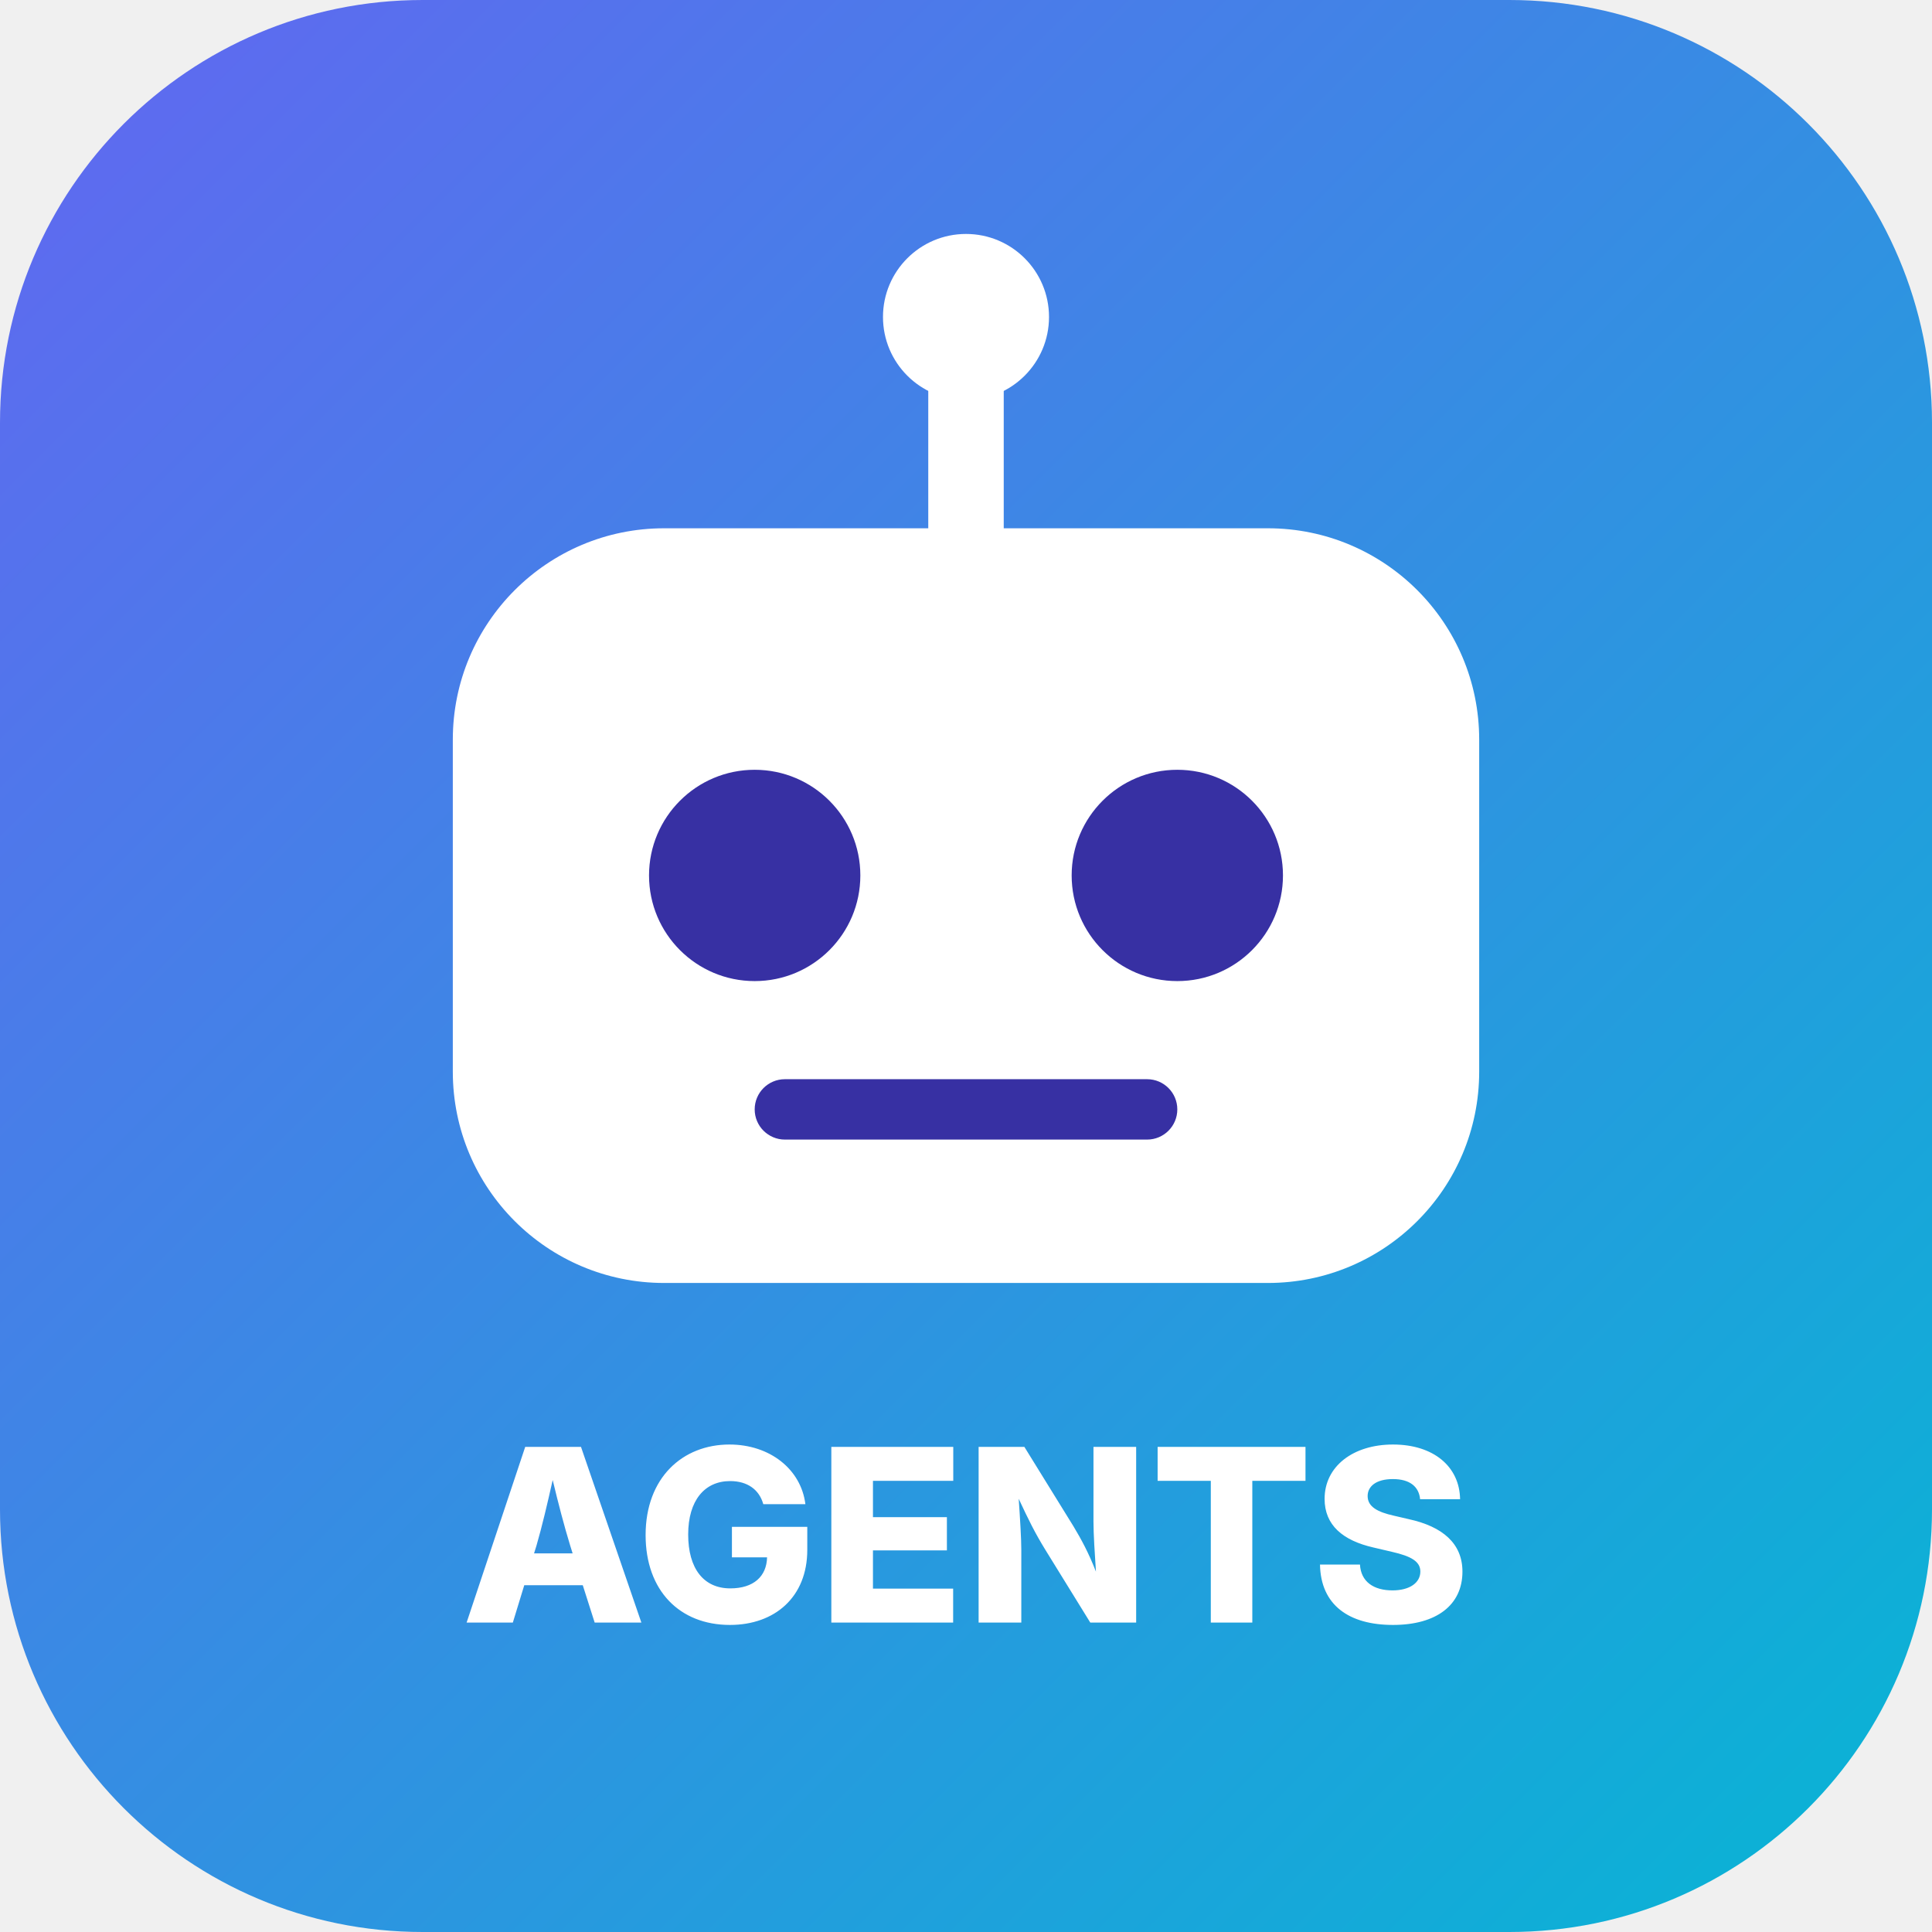
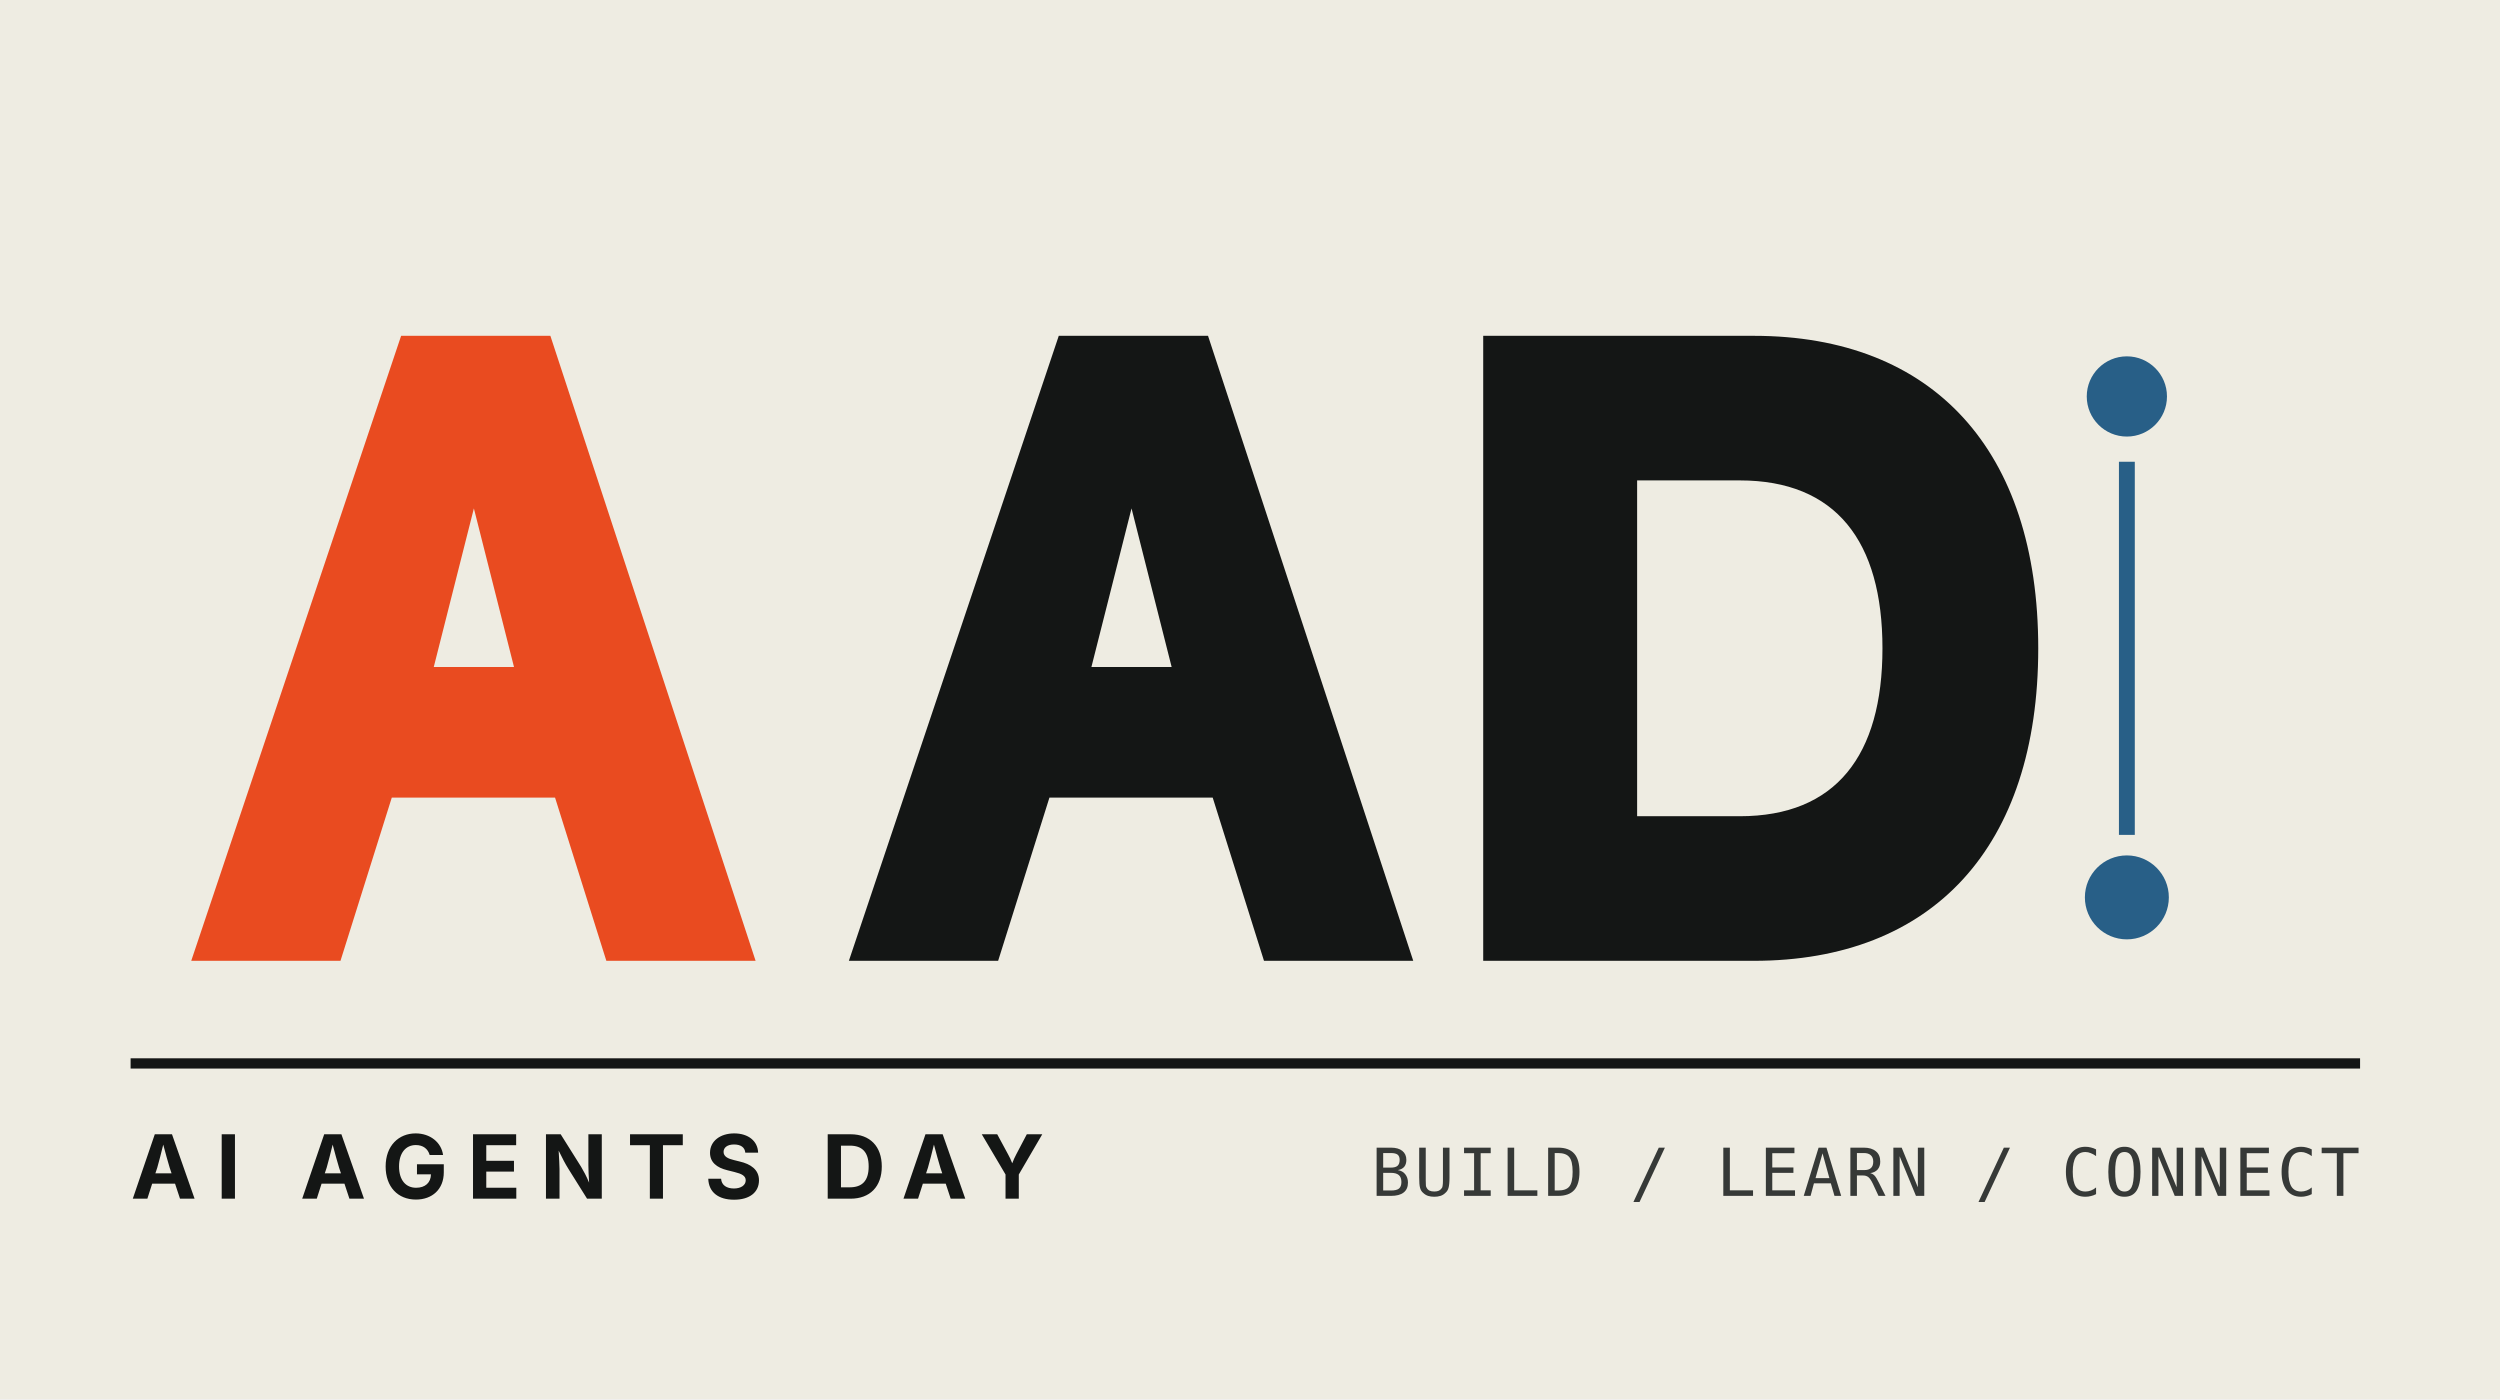
- <svg xmlns="http://www.w3.org/2000/svg" viewBox="0 0 512 512" role="img" aria-label="AI Agents Day">
-   <defs>
-     <linearGradient id="g" x1="0" y1="0" x2="1" y2="1">
-       <stop offset="0" stop-color="#6366F1" />
-       <stop offset="1" stop-color="#06B6D4" />
-     </linearGradient>
-   </defs>
-   <rect width="512" height="512" rx="112" fill="url(#g)" />
-   <line x1="256" y1="92" x2="256" y2="140" stroke="#fff" stroke-width="20" stroke-linecap="round" />
-   <circle cx="256" cy="84" r="22" fill="#fff" />
-   <rect x="120" y="140" width="272" height="200" rx="56" fill="#fff" />
-   <circle cx="200" cy="232" r="28" fill="#3730A3" />
-   <circle cx="312" cy="232" r="28" fill="#3730A3" />
-   <rect x="200" y="286" width="112" height="16" rx="8" fill="#3730A3" />
-   <text x="256" y="430" text-anchor="middle" font-family="Inter, Helvetica, Arial, sans-serif" font-size="64" font-weight="800" fill="#fff">AGENTS</text>
+ <svg xmlns="http://www.w3.org/2000/svg" viewBox="0 0 268 150" fill="none" role="img" aria-label="AAD — AI Agents Day · Build / Learn / Connect">
+   <rect width="268" height="150" fill="#EEECE2" />
+   <path fill="#E94B20" fill-rule="evenodd" clip-rule="evenodd" d="M43 36H59L81 103H65L59.5 85.5H42L36.5 103H20.5L43 36ZM50.8 54.5L46.5 71.5H55.1L50.8 54.5Z" />
+   <path fill="#141615" fill-rule="evenodd" clip-rule="evenodd" d="M113.5 36H129.5L151.5 103H135.5L130 85.5H112.5L107 103H91L113.5 36ZM121.3 54.5L117 71.5H125.6L121.3 54.5Z" />
+   <path fill="#141615" fill-rule="evenodd" clip-rule="evenodd" d="M159 36H188C207.2 36 218.5 48.2 218.5 69.5C218.5 90.8 207.2 103 188 103H159V36ZM175.5 51.5V87.5H186.5C196.8 87.5 201.8 81 201.8 69.5C201.8 58 196.8 51.5 186.5 51.5H175.5Z" />
+   <circle cx="228" cy="42.5" r="4.3" fill="#285F87" />
+   <line x1="228" y1="49.5" x2="228" y2="89.5" stroke="#285F87" stroke-width="1.7" />
+   <circle cx="228" cy="96.2" r="4.5" fill="#285F87" />
+   <line x1="14" y1="114" x2="253" y2="114" stroke="#141615" stroke-width="1.1" />
+   <text x="14" y="128.5" fill="#141615" font-family="'Space Grotesk', 'Inter', Arial, sans-serif" font-size="9.5" font-weight="700" letter-spacing="2.05">AI AGENTS DAY</text>
+   <text x="253" y="128.2" text-anchor="end" fill="#363937" font-family="'IBM Plex Mono', ui-monospace, monospace" font-size="7.1" font-weight="500" letter-spacing="0.35">BUILD / LEARN / CONNECT</text>
</svg>
